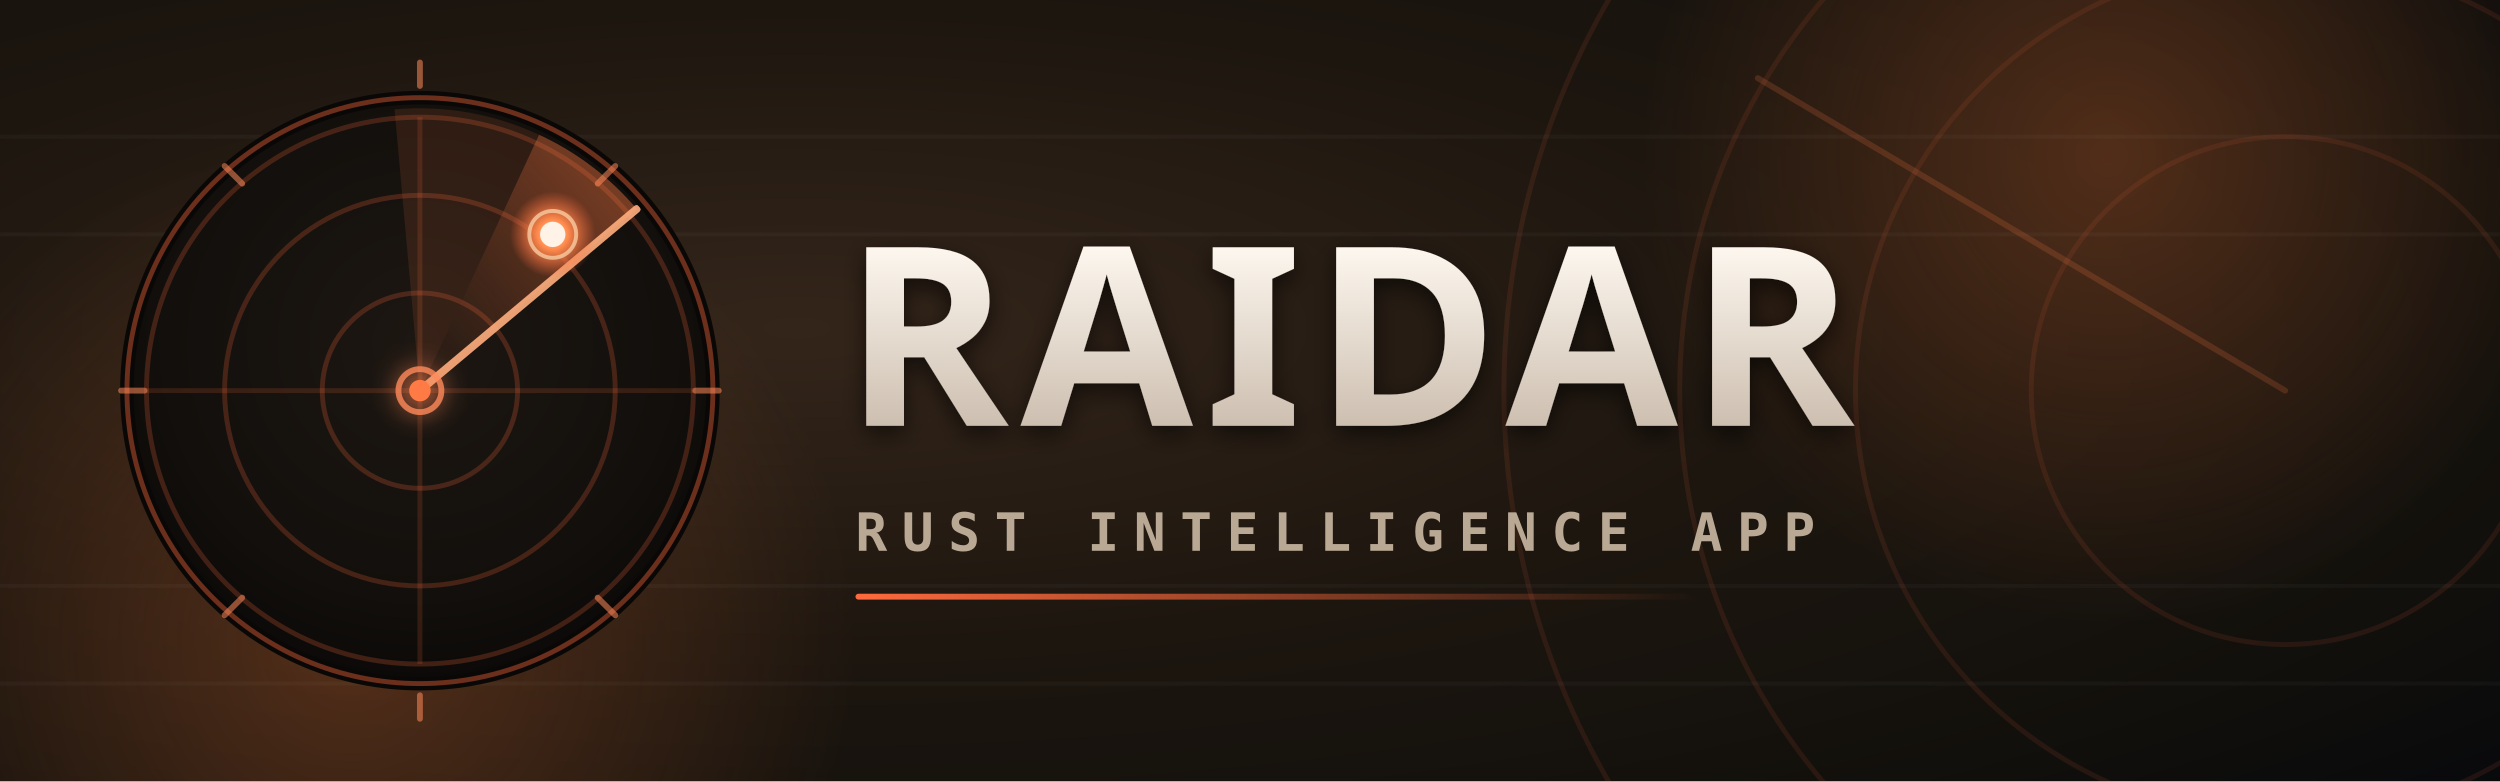
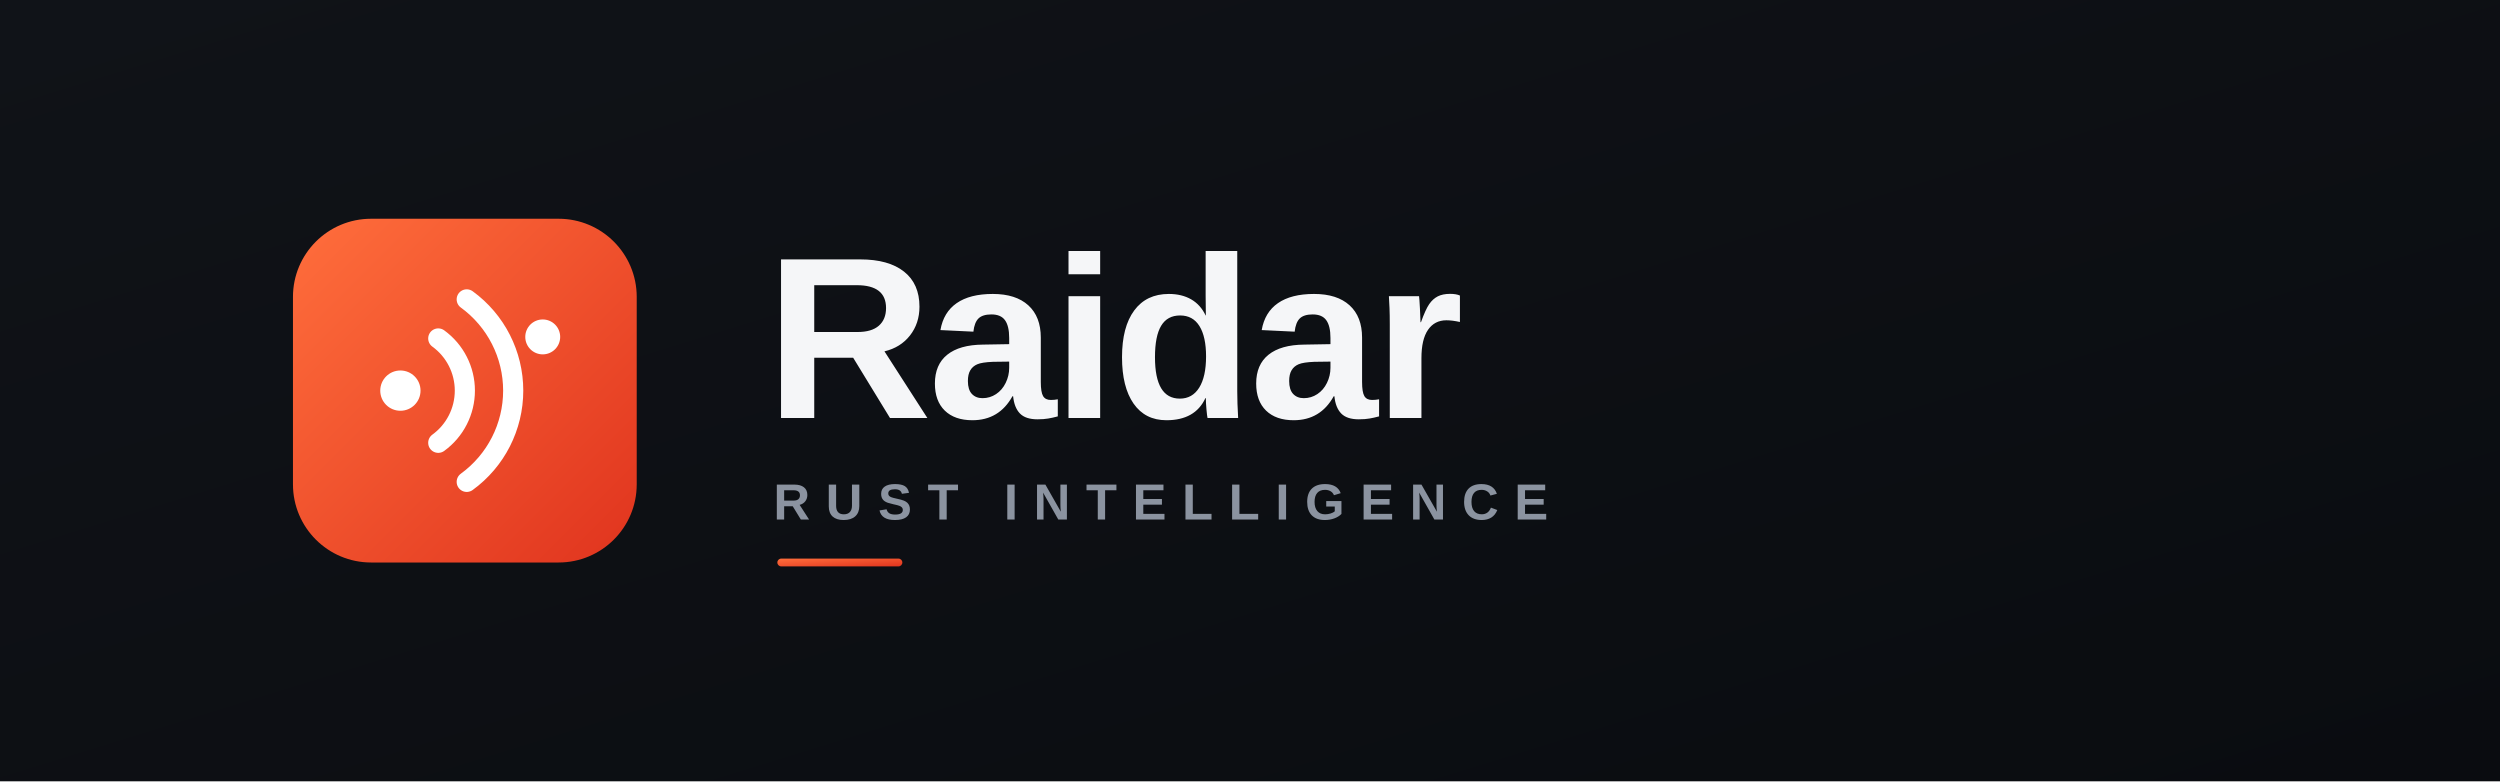
<svg xmlns="http://www.w3.org/2000/svg" width="1280" height="400" viewBox="0 0 1280 400">
  <defs>
-     <radialGradient id="bbg" cx="32%" cy="42%" r="90%">
-       <stop offset="0" stop-color="#34251a" />
-       <stop offset="0.45" stop-color="#1d160f" />
-       <stop offset="0.8" stop-color="#12100c" />
-       <stop offset="1" stop-color="#08090c" />
-     </radialGradient>
-     <radialGradient id="glass2" cx="50%" cy="42%" r="62%">
-       <stop offset="0" stop-color="#1d1712" />
-       <stop offset="0.7" stop-color="#120f0c" />
-       <stop offset="1" stop-color="#0a0807" />
-     </radialGradient>
-     <linearGradient id="sweep2" x1="0" y1="1" x2="1" y2="0">
-       <stop offset="0" stop-color="#ff7a44" stop-opacity="0" />
-       <stop offset="1" stop-color="#ff7a44" stop-opacity="0.9" />
+     <linearGradient id="brand" x1="0" y1="0" x2="1" y2="1">
+       <stop offset="0" stop-color="#FF6E3C" />
+       <stop offset="1" stop-color="#E0341E" />
    </linearGradient>
-     <radialGradient id="blip2" cx="50%" cy="50%" r="50%">
-       <stop offset="0" stop-color="#ffd9b0" />
-       <stop offset="0.35" stop-color="#ff8a4d" />
-       <stop offset="1" stop-color="#ff6a3d" stop-opacity="0" />
-     </radialGradient>
-     <linearGradient id="word" x1="0" y1="0" x2="0" y2="1">
-       <stop offset="0" stop-color="#fdf7ef" />
-       <stop offset="1" stop-color="#cdbfb0" />
+     <linearGradient id="bg" x1="0" y1="0" x2="1" y2="1">
+       <stop offset="0" stop-color="#101318" />
+       <stop offset="1" stop-color="#0a0c10" />
    </linearGradient>
-     <linearGradient id="accentline" x1="0" y1="0" x2="1" y2="0">
-       <stop offset="0" stop-color="#ff6a3d" />
-       <stop offset="1" stop-color="#ff6a3d" stop-opacity="0" />
-     </linearGradient>
-     <radialGradient id="rustspot2" cx="50%" cy="50%" r="50%">
-       <stop offset="0" stop-color="#a8552a" stop-opacity="0.4" />
-       <stop offset="1" stop-color="#a8552a" stop-opacity="0" />
-     </radialGradient>
-     <filter id="glow2" x="-60%" y="-60%" width="220%" height="220%">
-       <feGaussianBlur stdDeviation="6" result="b" />
-       <feMerge>
-         <feMergeNode in="b" />
-         <feMergeNode in="SourceGraphic" />
-       </feMerge>
-     </filter>
-     <filter id="tsh" x="-20%" y="-20%" width="140%" height="160%">
-       <feDropShadow dx="0" dy="4" stdDeviation="6" flood-color="#000" flood-opacity="0.6" />
-     </filter>
-     <clipPath id="bannerClip">
+     <clipPath id="clip">
      <rect width="1280" height="400" />
    </clipPath>
-     <clipPath id="scope2Clip">
-       <circle cx="215" cy="200" r="150" />
-     </clipPath>
  </defs>
-   <g clip-path="url(#bannerClip)">
-     <rect width="1280" height="400" fill="url(#bbg)" />
-     <circle cx="180" cy="330" r="260" fill="url(#rustspot2)" />
-     <circle cx="1080" cy="80" r="240" fill="url(#rustspot2)" />
-     <g stroke="#ffffff" stroke-opacity="0.03" stroke-width="2">
-       <line x1="0" y1="70" x2="1280" y2="70" />
-       <line x1="0" y1="120" x2="1280" y2="120" />
-       <line x1="0" y1="300" x2="1280" y2="300" />
-       <line x1="0" y1="350" x2="1280" y2="350" />
+   <g clip-path="url(#clip)">
+     <rect width="1280" height="400" fill="url(#bg)" />
+     <g transform="translate(150 112)">
+       <rect width="176" height="176" rx="40" fill="url(#brand)" />
+       <g transform="scale(0.34375)">
+         <g fill="none" stroke="#ffffff" stroke-width="30" stroke-linecap="round">
+           <path d="M216.4 178.3 A96 96 0 0 1 216.4 333.7" />
+           <path d="M258.8 120.1 A168 168 0 0 1 258.8 391.9" />
+         </g>
+         <circle cx="160" cy="256" r="30" fill="#ffffff" />
+         <circle cx="372" cy="176" r="26" fill="#ffffff" />
+       </g>
    </g>
-     <g fill="none" stroke="#ff6a3d" stroke-opacity="0.10" stroke-width="2.5">
-       <circle cx="1170" cy="200" r="130" />
-       <circle cx="1170" cy="200" r="220" />
-       <circle cx="1170" cy="200" r="310" />
-       <circle cx="1170" cy="200" r="400" />
-     </g>
-     <line x1="1170" y1="200" x2="900" y2="40" stroke="#ff7a44" stroke-opacity="0.18" stroke-width="3" stroke-linecap="round" />
-     <circle cx="215" cy="200" r="150" fill="url(#glass2)" />
-     <g clip-path="url(#scope2Clip)">
-       <g fill="none" stroke="#ff6a3d" stroke-opacity="0.22" stroke-width="2.5">
-         <circle cx="215" cy="200" r="50" />
-         <circle cx="215" cy="200" r="100" />
-         <circle cx="215" cy="200" r="140" />
-       </g>
-       <g stroke="#ff6a3d" stroke-opacity="0.16" stroke-width="2.5">
-         <line x1="215" y1="60" x2="215" y2="340" />
-         <line x1="75" y1="200" x2="355" y2="200" />
-       </g>
-       <path d="M215 200 L202 56 A145 145 0 0 1 276 69 Z" fill="#ff7a44" opacity="0.12" />
-       <path d="M215 200 L276 69 A145 145 0 0 1 326 107 Z" fill="url(#sweep2)" opacity="0.55" />
-       <line x1="215" y1="200" x2="326" y2="107" stroke="#ffae7d" stroke-width="4" stroke-linecap="round" opacity="0.9" />
-       <circle cx="283" cy="120" r="22" fill="url(#blip2)" />
-       <circle cx="283" cy="120" r="6.5" fill="#fff2e6" />
-       <circle cx="283" cy="120" r="12" fill="none" stroke="#ffd9b0" stroke-width="2" stroke-opacity="0.7" />
-     </g>
-     <circle cx="215" cy="200" r="150" fill="none" stroke="#0a0807" stroke-width="7" />
-     <circle cx="215" cy="200" r="150" fill="none" stroke="#ff6a3d" stroke-opacity="0.4" stroke-width="2.5" />
-     <g stroke="#ff8a5a" stroke-opacity="0.55" stroke-width="3" stroke-linecap="round">
-       <line x1="356" y1="200" x2="368" y2="200" />
-       <line x1="306" y1="306" x2="315" y2="315" />
-       <line x1="215" y1="356" x2="215" y2="368" />
-       <line x1="124" y1="306" x2="115" y2="315" />
-       <line x1="74" y1="200" x2="62" y2="200" />
-       <line x1="124" y1="94" x2="115" y2="85" />
-       <line x1="215" y1="44" x2="215" y2="32" />
-       <line x1="306" y1="94" x2="315" y2="85" />
-     </g>
-     <g filter="url(#glow2)">
-       <circle cx="215" cy="200" r="11" fill="none" stroke="#ff8a5a" stroke-width="3" stroke-opacity="0.8" />
-       <circle cx="215" cy="200" r="5.5" fill="#ff7a44" />
-     </g>
-     <g filter="url(#tsh)" font-family="'Arial Black','Segoe UI',Impact,sans-serif">
-       <text x="432" y="218" font-size="128" font-weight="900" letter-spacing="6" fill="url(#word)">RAIDAR</text>
-     </g>
-     <text x="438" y="282" font-family="'Consolas','JetBrains Mono',monospace" font-size="27" font-weight="600" letter-spacing="7.5" fill="#b9a994">RUST INTELLIGENCE APP</text>
-     <rect x="438" y="304" width="430" height="3" rx="1.5" fill="url(#accentline)" />
+     <text x="392" y="214" font-family="'Segoe UI','Helvetica Neue',Arial,sans-serif" font-size="118" font-weight="800" letter-spacing="-2" fill="#f5f6f8">Raidar</text>
+     <text x="396" y="266" font-family="'Segoe UI','Helvetica Neue',Arial,sans-serif" font-size="26" font-weight="600" letter-spacing="8" fill="#8b93a0">RUST INTELLIGENCE</text>
+     <rect x="398" y="286" width="64" height="4" rx="2" fill="url(#brand)" />
  </g>
</svg>
